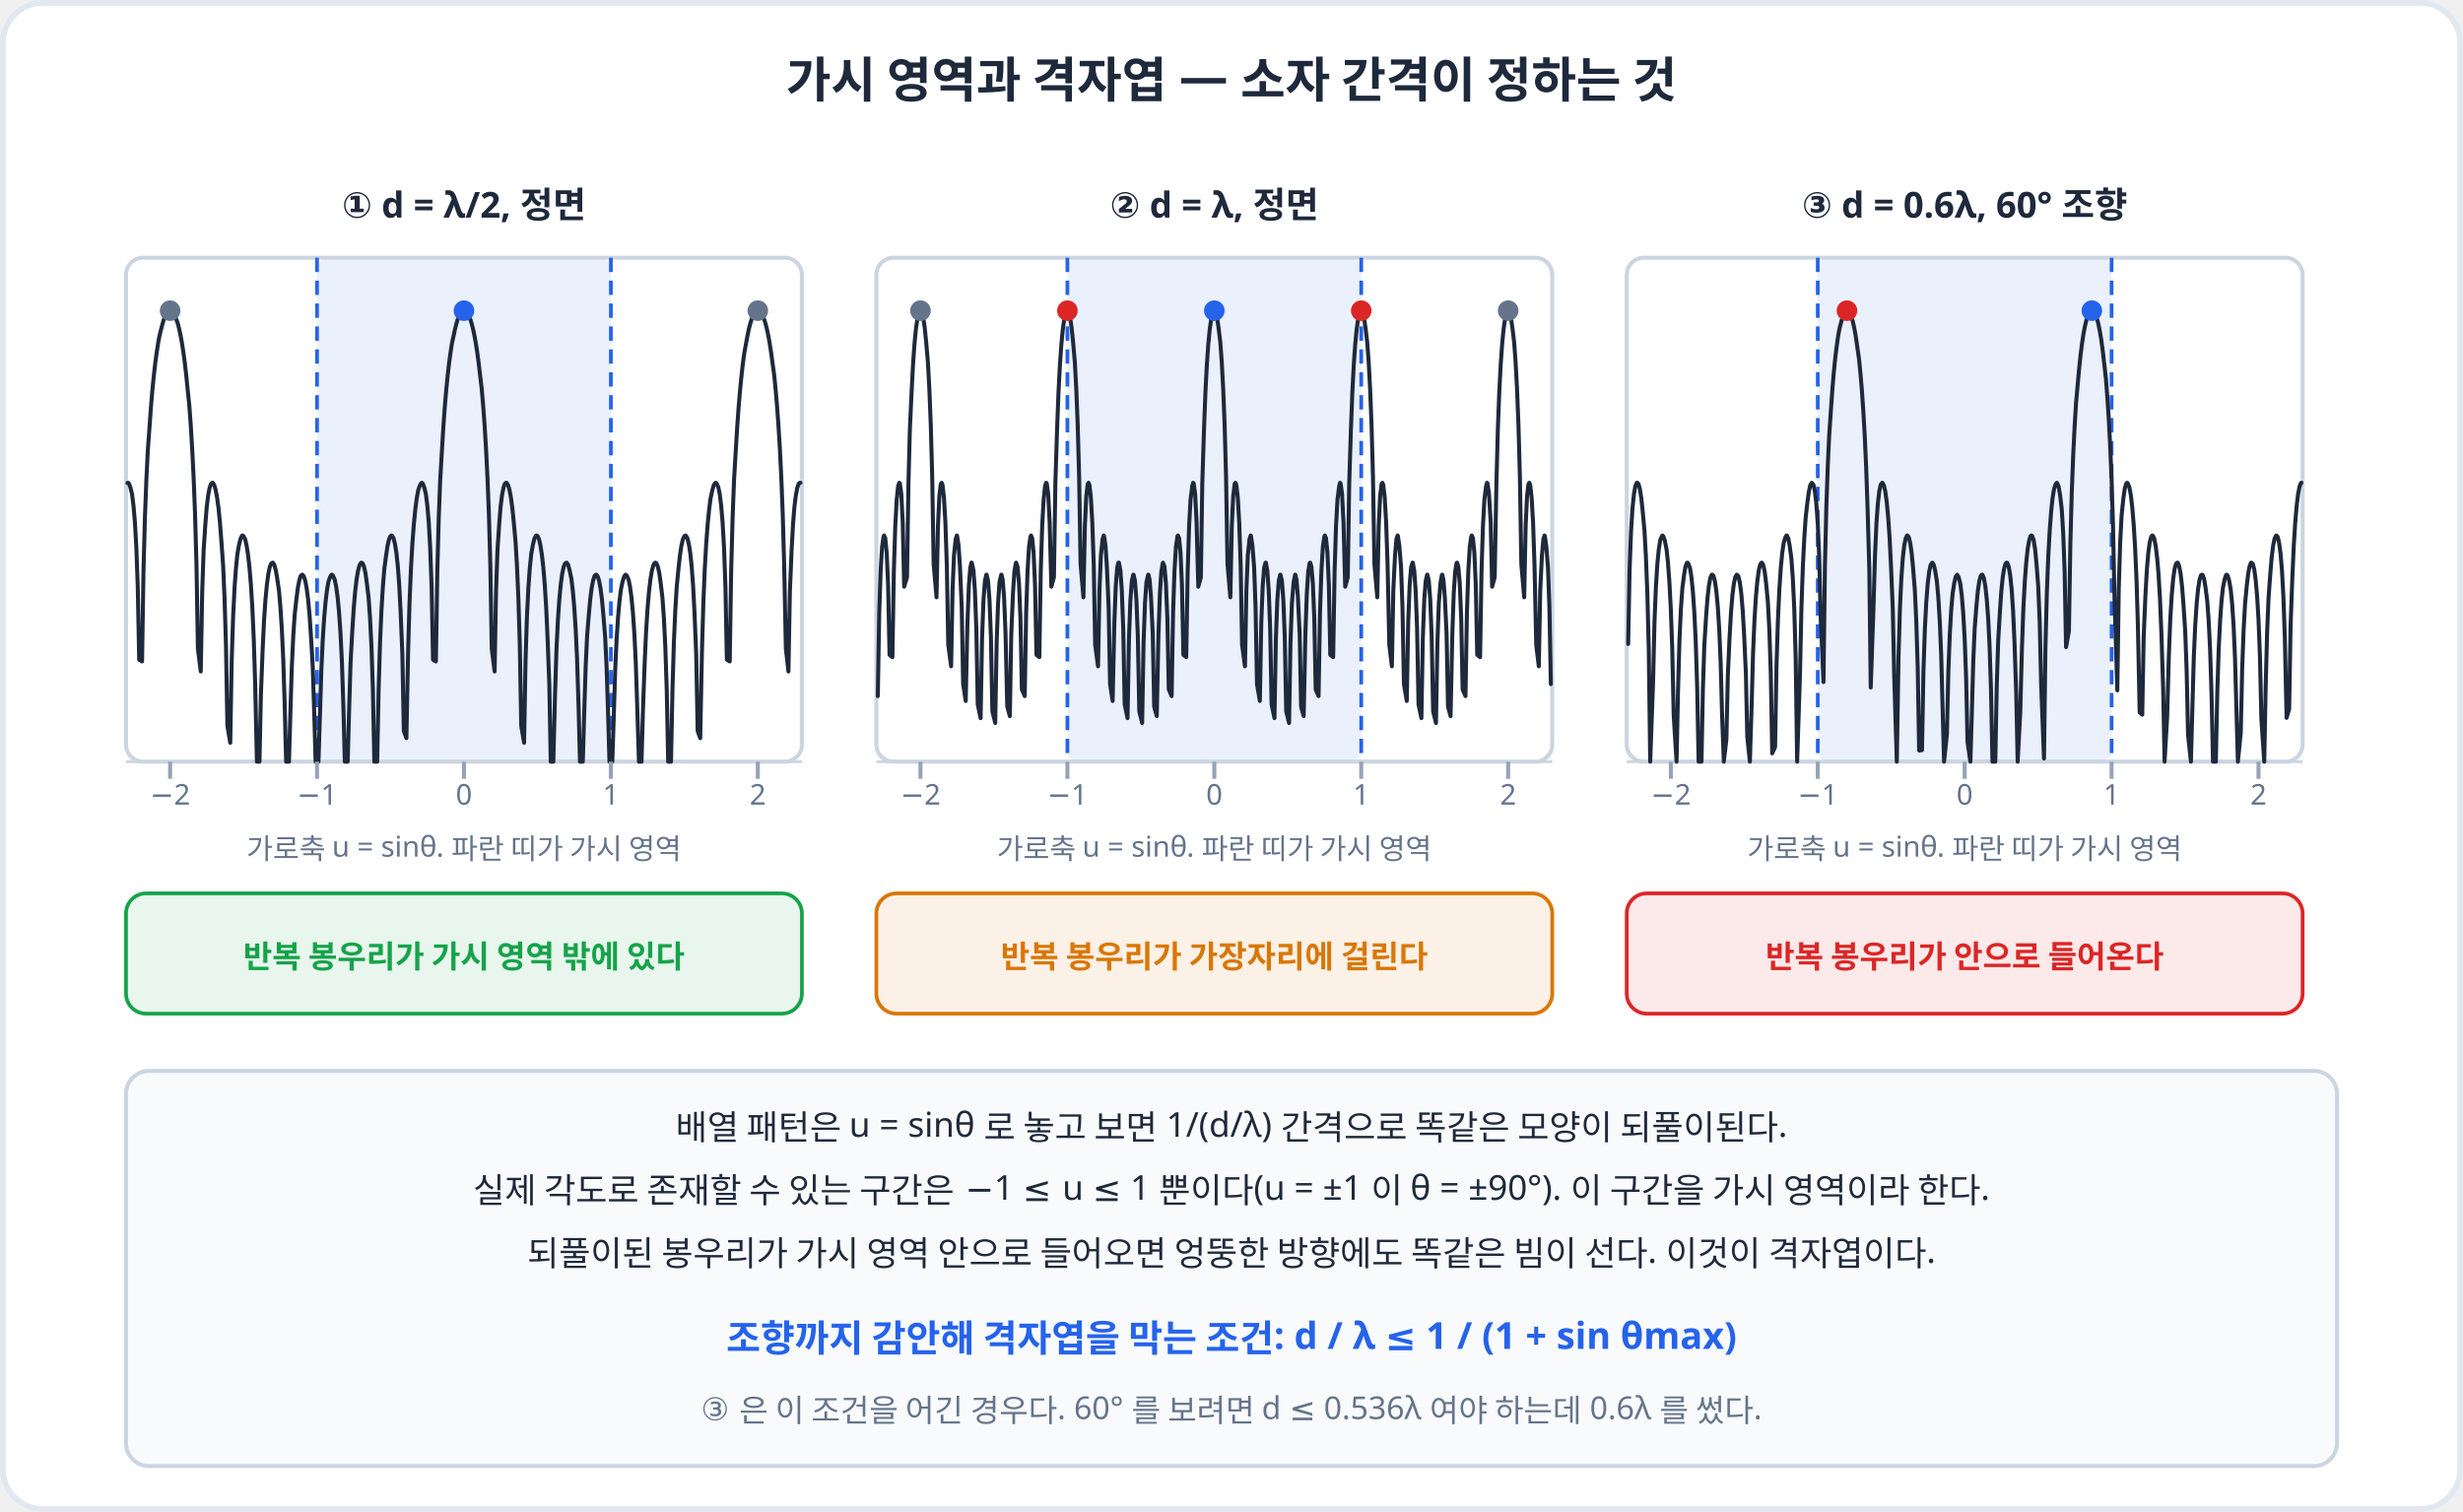
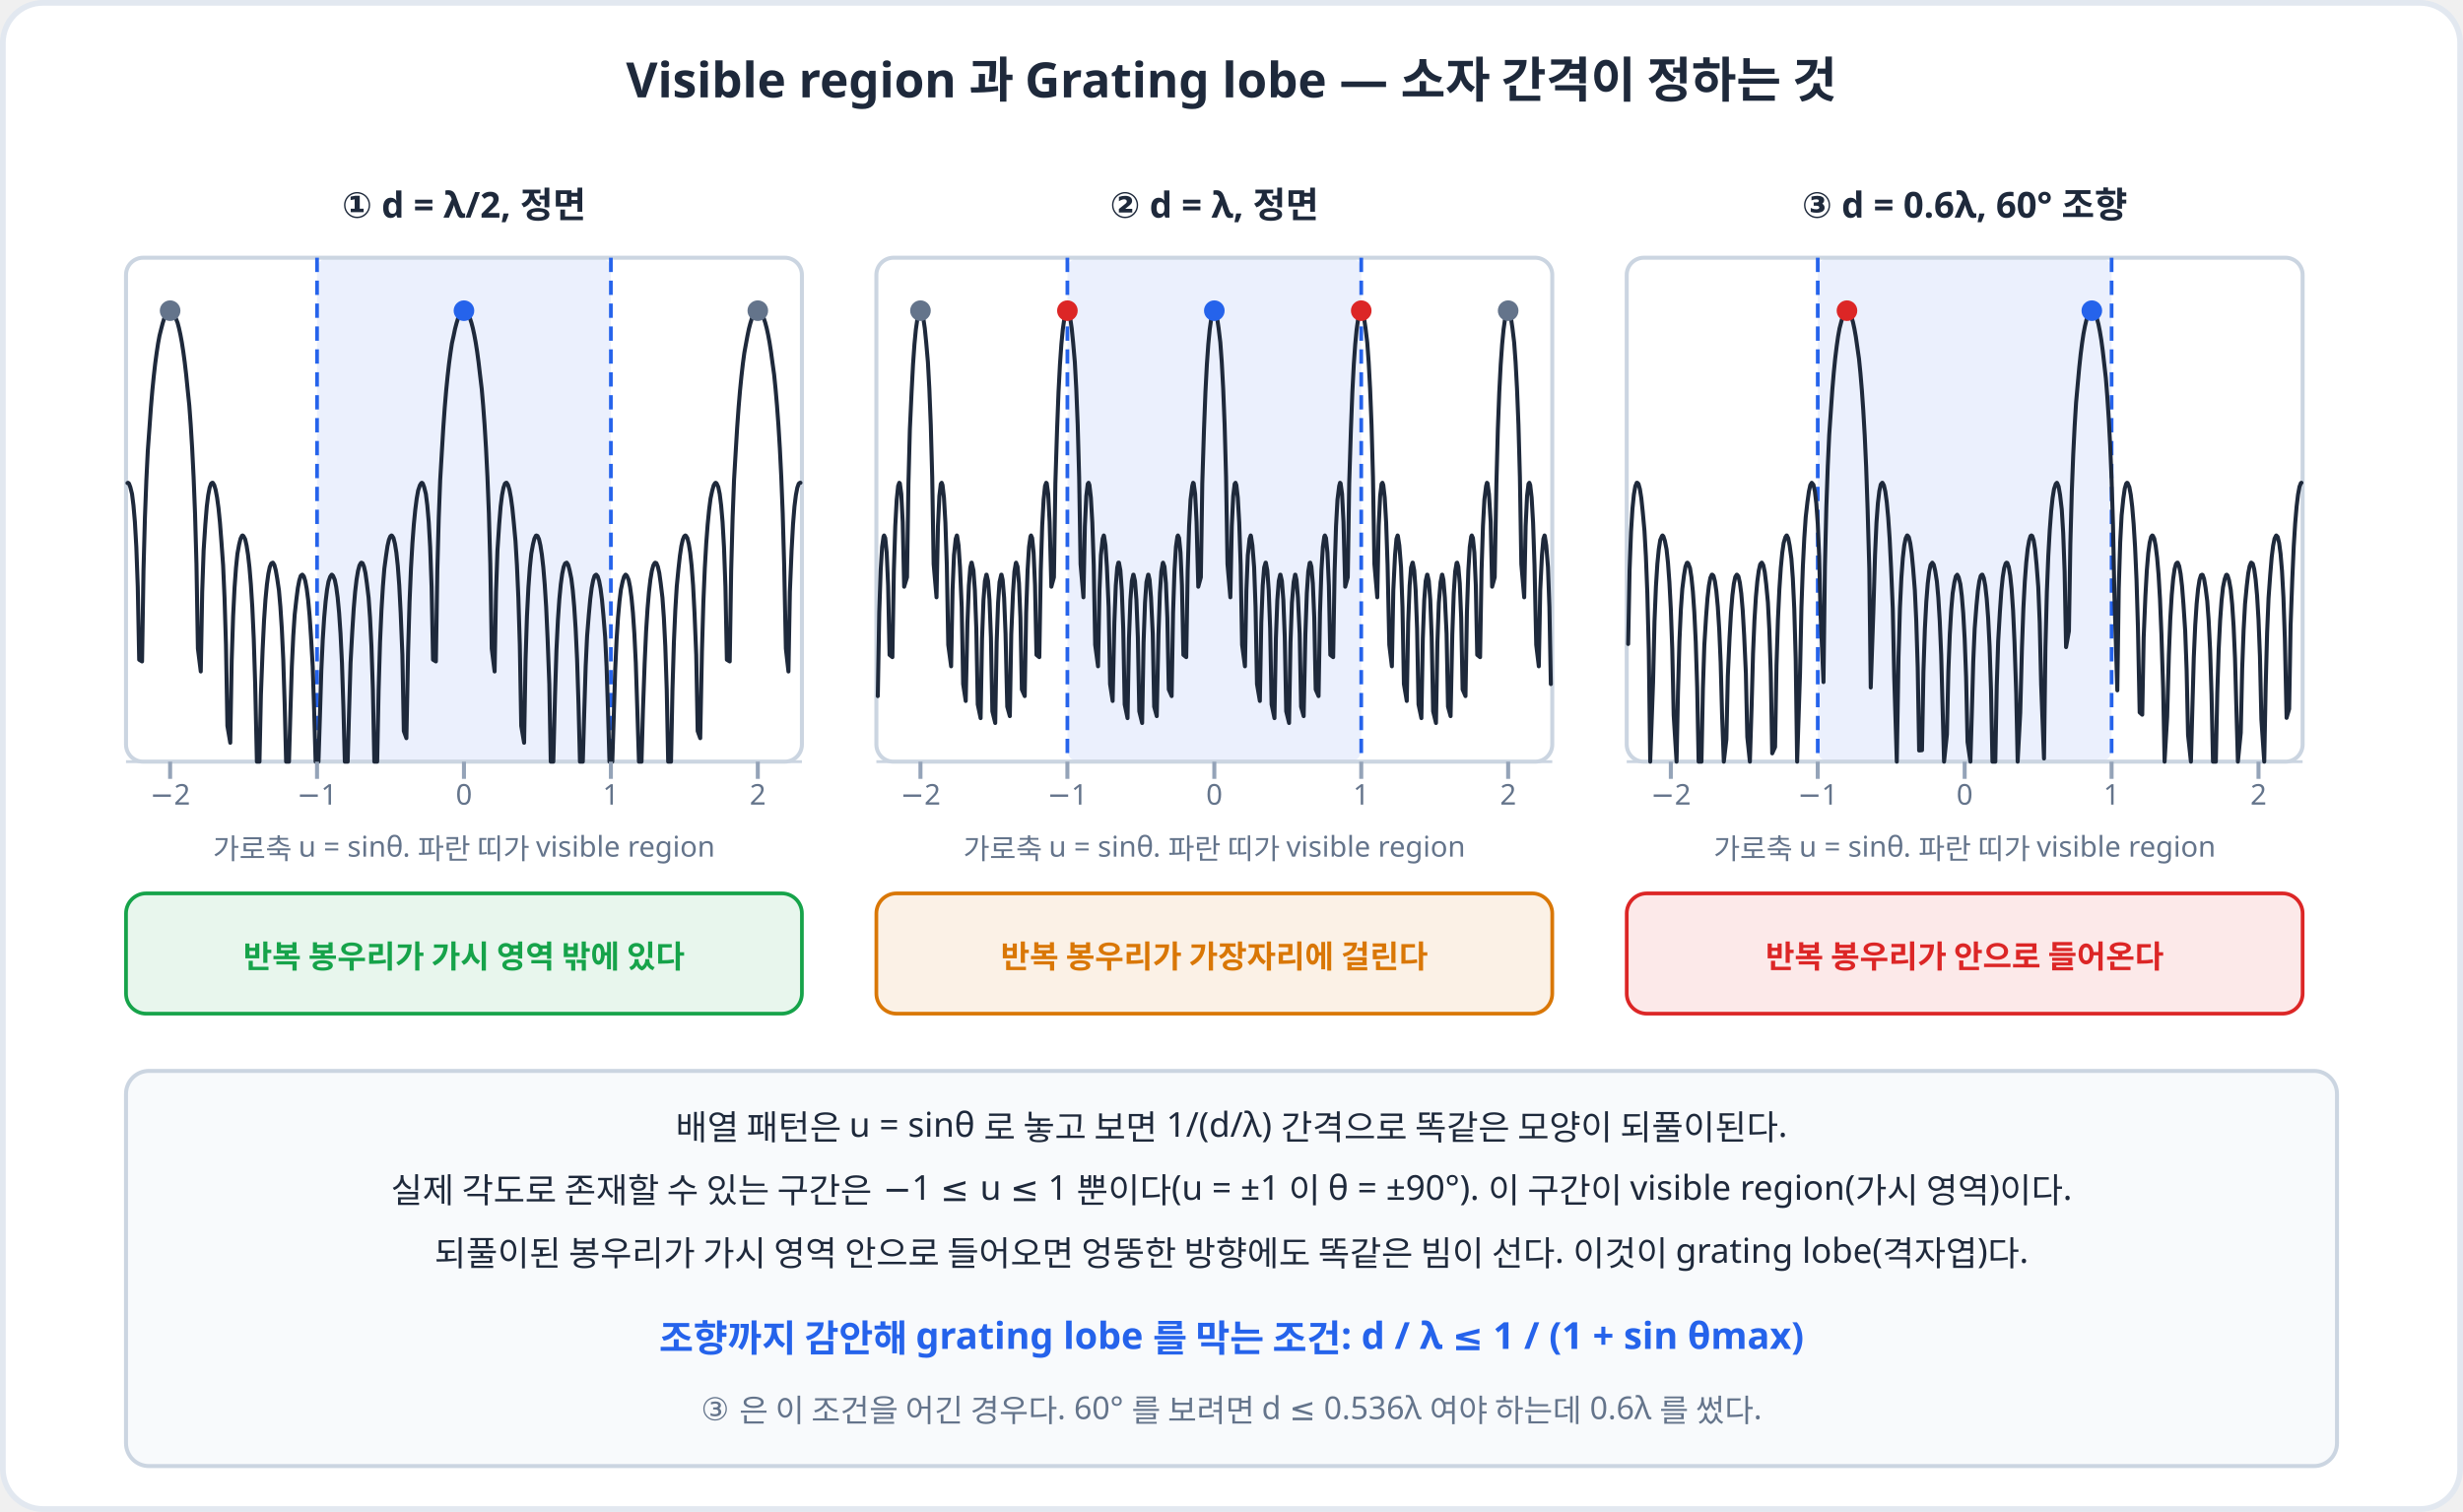
<svg xmlns="http://www.w3.org/2000/svg" width="2580" height="1584" viewBox="0 0 860 528" font-family="Segoe UI, Malgun Gothic, Apple SD Gothic Neo, sans-serif">
  <defs>
    <marker id="ar-mute" viewBox="0 0 10 10" refX="8.5" refY="5" markerWidth="6.5" markerHeight="6.5" orient="auto-start-reverse">
      <path d="M0,0 L10,5 L0,10 z" fill="#64748b" />
    </marker>
    <marker id="ar-blue" viewBox="0 0 10 10" refX="8.5" refY="5" markerWidth="6.5" markerHeight="6.5" orient="auto-start-reverse">
      <path d="M0,0 L10,5 L0,10 z" fill="#2563eb" />
    </marker>
    <marker id="ar-orange" viewBox="0 0 10 10" refX="8.5" refY="5" markerWidth="6.5" markerHeight="6.5" orient="auto-start-reverse">
      <path d="M0,0 L10,5 L0,10 z" fill="#ea580c" />
    </marker>
    <marker id="ar-green" viewBox="0 0 10 10" refX="8.5" refY="5" markerWidth="6.5" markerHeight="6.5" orient="auto-start-reverse">
      <path d="M0,0 L10,5 L0,10 z" fill="#16a34a" />
    </marker>
    <marker id="ar-red" viewBox="0 0 10 10" refX="8.5" refY="5" markerWidth="6.5" markerHeight="6.5" orient="auto-start-reverse">
      <path d="M0,0 L10,5 L0,10 z" fill="#dc2626" />
    </marker>
    <marker id="ar-violet" viewBox="0 0 10 10" refX="8.5" refY="5" markerWidth="6.5" markerHeight="6.5" orient="auto-start-reverse">
      <path d="M0,0 L10,5 L0,10 z" fill="#7c3aed" />
    </marker>
    <marker id="ar-axis" viewBox="0 0 10 10" refX="8.5" refY="5" markerWidth="6.5" markerHeight="6.5" orient="auto-start-reverse">
      <path d="M0,0 L10,5 L0,10 z" fill="#94a3b8" />
    </marker>
    <marker id="ar-sky" viewBox="0 0 10 10" refX="8.5" refY="5" markerWidth="6.5" markerHeight="6.5" orient="auto-start-reverse">
      <path d="M0,0 L10,5 L0,10 z" fill="#0284c7" />
    </marker>
  </defs>
  <rect x="1" y="1" width="858" height="526" rx="14" fill="#ffffff" stroke="#e2e8f0" stroke-width="2" />
-   <text x="430.0" y="34.0" font-size="17" fill="#1e293b" text-anchor="middle" font-weight="700">가시 영역과 격자엽 — 소자 간격이 정하는 것</text>
+   <text x="430.0" y="34.0" font-size="17" fill="#1e293b" text-anchor="middle" font-weight="700">Visible region 과 Grating lobe — 소자 간격이 정하는 것</text>
  <text x="162.0" y="76.0" font-size="12.5" fill="#1e293b" text-anchor="middle" font-weight="700">① d = λ/2, 정면</text>
  <rect x="110.7" y="90.0" width="102.6" height="176.0" rx="4" fill="#2563eb" fill-opacity="0.09" />
  <rect x="44.0" y="90.0" width="236.0" height="176.0" rx="6" fill="none" stroke="#cbd5e1" stroke-width="1.4" />
  <line x1="44.0" y1="266.0" x2="280.0" y2="266.0" stroke="#cbd5e1" stroke-width="1.0" stroke-linecap="butt" />
  <line x1="110.7" y1="90.0" x2="110.7" y2="266.0" stroke="#2563eb" stroke-width="1.3" stroke-linecap="butt" stroke-dasharray="5 3" />
  <line x1="213.3" y1="90.0" x2="213.3" y2="266.0" stroke="#2563eb" stroke-width="1.3" stroke-linecap="butt" stroke-dasharray="5 3" />
  <path d="M44.5,168.7 L44.7,168.6 L45.0,168.8 L45.5,170.1 L46.1,172.5 L46.6,176.5 L47.1,182.3 L47.6,191.1 L48.1,204.9 L48.6,230.4 L49.6,231.0 L50.1,199.3 L50.6,180.8 L51.1,167.7 L51.6,157.5 L52.2,149.2 L52.7,142.2 L53.2,136.3 L53.7,131.3 L54.2,126.9 L54.7,123.2 L55.2,119.9 L55.7,117.2 L56.3,114.8 L56.8,112.9 L57.3,111.3 L57.8,110.1 L58.3,109.3 L58.8,108.7 L59.3,108.5 L59.4,108.5 L59.9,108.7 L60.4,109.2 L60.9,110.0 L61.4,111.2 L62.0,112.7 L62.5,114.6 L63.0,116.9 L63.5,119.6 L64.0,122.8 L64.5,126.5 L65.0,130.8 L65.5,135.8 L66.1,141.6 L66.6,148.4 L67.1,156.6 L67.6,166.6 L68.1,179.3 L68.6,197.0 L69.1,226.5 L70.1,234.5 L70.6,206.7 L71.1,192.2 L71.7,183.1 L72.2,176.9 L72.7,172.9 L73.2,170.3 L73.7,168.9 L74.1,168.6 L74.3,168.6 L74.8,169.4 L75.3,171.1 L75.8,173.8 L76.3,177.5 L76.8,182.5 L77.3,189.0 L77.9,197.4 L78.4,208.8 L78.9,225.2 L79.4,253.5 L80.4,259.4 L80.9,230.6 L81.4,215.2 L81.9,205.2 L82.4,198.3 L82.9,193.4 L83.5,190.1 L84.0,188.1 L84.5,187.1 L84.7,187.0 L85.0,187.2 L85.6,188.3 L86.1,190.5 L86.6,193.7 L87.1,198.1 L87.6,204.1 L88.1,212.0 L88.6,223.0 L89.1,238.9 L89.7,266.0 L90.6,266.0 L91.1,242.7 L91.7,226.9 L92.2,216.6 L92.7,209.3 L93.2,204.1 L93.7,200.4 L94.2,198.0 L94.7,196.8 L95.2,196.5 L95.3,196.5 L95.8,197.3 L96.3,199.2 L96.8,202.1 L97.4,206.2 L97.9,211.9 L98.4,219.6 L98.9,230.2 L99.4,246.0 L99.9,266.0 L100.9,266.0 L101.4,248.8 L101.9,232.7 L102.4,222.1 L102.9,214.6 L103.5,209.2 L104.0,205.3 L104.5,202.7 L105.0,201.1 L105.5,200.7 L105.6,200.7 L106.1,201.3 L106.6,202.9 L107.1,205.6 L107.6,209.5 L108.1,215.0 L108.6,222.5 L109.2,232.9 L109.7,248.4 L110.2,266.0 L111.2,266.0 L111.7,250.4 L112.2,234.1 L112.7,223.3 L113.2,215.6 L113.7,210.0 L114.2,205.9 L114.7,203.1 L115.3,201.4 L115.8,200.7 L115.9,200.7 L116.3,201.1 L116.9,202.5 L117.4,205.0 L117.9,208.7 L118.4,214.0 L118.9,221.3 L119.4,231.5 L119.9,246.8 L120.4,266.0 L121.4,266.0 L121.9,248.0 L122.4,231.5 L123.0,220.5 L123.5,212.6 L124.0,206.7 L124.5,202.4 L125.0,199.4 L125.5,197.5 L126.0,196.6 L126.2,196.5 L126.6,196.7 L127.1,197.9 L127.6,200.1 L128.1,203.7 L128.7,208.7 L129.2,215.7 L129.7,225.7 L130.2,240.8 L130.7,266.0 L131.7,266.0 L132.2,241.0 L132.7,224.3 L133.2,213.0 L133.7,204.8 L134.2,198.6 L134.8,194.1 L135.3,190.7 L135.8,188.5 L136.3,187.3 L136.7,187.0 L136.9,187.1 L137.4,187.9 L137.9,189.9 L138.4,193.0 L138.9,197.7 L139.4,204.4 L139.9,214.0 L140.5,228.7 L141.0,255.3 L141.9,257.8 L142.5,227.3 L143.0,210.2 L143.5,198.4 L144.0,189.7 L144.5,183.1 L145.0,178.0 L145.5,174.1 L146.0,171.3 L146.6,169.5 L147.1,168.7 L147.3,168.6 L147.6,168.8 L148.1,170.1 L148.7,172.5 L149.2,176.5 L149.7,182.3 L150.2,191.1 L150.7,204.9 L151.2,230.4 L152.2,231.0 L152.7,199.3 L153.2,180.8 L153.7,167.7 L154.3,157.5 L154.8,149.2 L155.3,142.2 L155.8,136.3 L156.3,131.3 L156.8,126.9 L157.3,123.2 L157.8,119.9 L158.4,117.2 L158.9,114.8 L159.4,112.9 L159.9,111.3 L160.4,110.1 L160.9,109.3 L161.4,108.7 L161.9,108.5 L162.0,108.5 L162.5,108.7 L163.0,109.2 L163.5,110.0 L164.1,111.2 L164.6,112.7 L165.1,114.6 L165.6,116.9 L166.1,119.6 L166.6,122.8 L167.1,126.5 L167.6,130.8 L168.2,135.8 L168.7,141.6 L169.2,148.4 L169.7,156.6 L170.2,166.6 L170.7,179.3 L171.2,197.0 L171.7,226.5 L172.7,234.5 L173.2,206.7 L173.7,192.2 L174.3,183.1 L174.8,176.9 L175.3,172.9 L175.8,170.3 L176.3,168.9 L176.7,168.6 L176.9,168.6 L177.4,169.4 L177.9,171.1 L178.4,173.8 L178.9,177.5 L179.4,182.5 L180.0,189.0 L180.5,197.4 L181.0,208.8 L181.5,225.2 L182.0,253.5 L183.0,259.4 L183.5,230.6 L184.0,215.2 L184.5,205.2 L185.0,198.3 L185.5,193.4 L186.1,190.1 L186.6,188.1 L187.1,187.1 L187.3,187.0 L187.7,187.2 L188.2,188.3 L188.7,190.5 L189.2,193.7 L189.7,198.1 L190.2,204.1 L190.7,212.0 L191.2,223.0 L191.8,238.9 L192.3,266.0 L193.2,266.0 L193.8,242.7 L194.3,226.9 L194.8,216.6 L195.3,209.3 L195.8,204.1 L196.3,200.4 L196.8,198.0 L197.3,196.8 L197.8,196.5 L197.9,196.5 L198.4,197.3 L198.9,199.2 L199.5,202.1 L200.0,206.2 L200.5,211.9 L201.0,219.6 L201.5,230.2 L202.0,246.0 L202.5,266.0 L203.5,266.0 L204.0,248.8 L204.5,232.7 L205.0,222.1 L205.6,214.6 L206.1,209.2 L206.6,205.3 L207.1,202.7 L207.6,201.1 L208.1,200.7 L208.2,200.7 L208.7,201.3 L209.2,202.9 L209.7,205.6 L210.2,209.5 L210.7,215.0 L211.3,222.5 L211.8,232.9 L212.3,248.4 L212.8,266.0 L213.8,266.0 L214.3,250.4 L214.8,234.1 L215.3,223.3 L215.8,215.6 L216.3,210.0 L216.8,205.9 L217.4,203.1 L217.9,201.4 L218.4,200.7 L218.5,200.7 L218.9,201.1 L219.5,202.5 L220.0,205.0 L220.5,208.7 L221.0,214.0 L221.5,221.3 L222.0,231.5 L222.5,246.8 L223.1,266.0 L224.0,266.0 L224.5,248.0 L225.1,231.5 L225.6,220.5 L226.1,212.6 L226.6,206.7 L227.1,202.4 L227.6,199.4 L228.1,197.5 L228.6,196.6 L228.8,196.5 L229.2,196.7 L229.7,197.9 L230.2,200.1 L230.7,203.7 L231.3,208.7 L231.8,215.7 L232.3,225.7 L232.8,240.8 L233.3,266.0 L234.3,266.0 L234.8,241.0 L235.3,224.3 L235.8,213.0 L236.3,204.8 L236.9,198.6 L237.4,194.1 L237.9,190.7 L238.4,188.5 L238.9,187.3 L239.3,187.0 L239.5,187.1 L240.0,187.9 L240.5,189.9 L241.0,193.0 L241.5,197.7 L242.0,204.4 L242.5,214.0 L243.1,228.7 L243.6,255.3 L244.5,257.8 L245.1,227.3 L245.6,210.2 L246.1,198.4 L246.6,189.7 L247.1,183.1 L247.6,178.0 L248.1,174.1 L248.7,171.3 L249.2,169.5 L249.7,168.7 L249.9,168.6 L250.2,168.8 L250.8,170.1 L251.3,172.5 L251.8,176.5 L252.3,182.3 L252.8,191.1 L253.3,204.9 L253.8,230.4 L254.8,231.0 L255.3,199.3 L255.8,180.8 L256.3,167.7 L256.9,157.5 L257.4,149.2 L257.9,142.2 L258.4,136.3 L258.9,131.3 L259.4,126.9 L259.9,123.2 L260.5,119.9 L261.0,117.2 L261.5,114.8 L262.0,112.9 L262.5,111.3 L263.0,110.1 L263.5,109.3 L264.0,108.7 L264.6,108.5 L264.6,108.5 L265.1,108.7 L265.6,109.2 L266.1,110.0 L266.7,111.2 L267.2,112.7 L267.7,114.6 L268.2,116.9 L268.7,119.6 L269.2,122.8 L269.7,126.5 L270.3,130.8 L270.8,135.8 L271.3,141.6 L271.8,148.4 L272.3,156.6 L272.8,166.6 L273.3,179.3 L273.8,197.0 L274.4,226.5 L275.3,234.5 L275.8,206.7 L276.4,192.2 L276.9,183.1 L277.4,176.9 L277.9,172.9 L278.4,170.3 L278.9,168.9 L279.3,168.6 L279.5,168.6" fill="none" stroke="#1e293b" stroke-width="1.4" stroke-linecap="round" stroke-linejoin="round" />
  <line x1="59.4" y1="266.0" x2="59.4" y2="272.0" stroke="#94a3b8" stroke-width="1.4" stroke-linecap="butt" />
  <text x="59.4" y="281.0" font-size="10" fill="#64748b" text-anchor="middle" font-weight="400">−2</text>
  <line x1="110.7" y1="266.0" x2="110.7" y2="272.0" stroke="#94a3b8" stroke-width="1.4" stroke-linecap="butt" />
  <text x="110.7" y="281.0" font-size="10" fill="#64748b" text-anchor="middle" font-weight="400">−1</text>
  <line x1="162.0" y1="266.0" x2="162.0" y2="272.0" stroke="#94a3b8" stroke-width="1.4" stroke-linecap="butt" />
  <text x="162.0" y="281.0" font-size="10" fill="#64748b" text-anchor="middle" font-weight="400">0</text>
  <line x1="213.3" y1="266.0" x2="213.3" y2="272.0" stroke="#94a3b8" stroke-width="1.4" stroke-linecap="butt" />
  <text x="213.3" y="281.0" font-size="10" fill="#64748b" text-anchor="middle" font-weight="400">1</text>
  <line x1="264.6" y1="266.0" x2="264.6" y2="272.0" stroke="#94a3b8" stroke-width="1.4" stroke-linecap="butt" />
  <text x="264.6" y="281.0" font-size="10" fill="#64748b" text-anchor="middle" font-weight="400">2</text>
  <circle cx="59.4" cy="108.5" r="3.6" fill="#64748b" />
  <circle cx="162.0" cy="108.5" r="3.6" fill="#2563eb" />
  <circle cx="264.6" cy="108.5" r="3.6" fill="#64748b" />
-   <text x="162.0" y="300.0" font-size="10" fill="#64748b" text-anchor="middle" font-weight="400">가로축 u = sinθ. 파란 띠가 가시 영역</text>
+   <text x="162.0" y="300.0" font-size="10" fill="#64748b" text-anchor="middle" font-weight="400">가로축 u = sinθ. 파란 띠가 visible region</text>
  <rect x="44.0" y="312.0" width="236.0" height="42.0" rx="7" fill="#16a34a" fill-opacity="0.1" />
  <rect x="44.0" y="312.0" width="236.0" height="42.0" rx="7" fill="none" stroke="#16a34a" stroke-width="1.3" />
  <text x="162.0" y="338.0" font-size="11" fill="#16a34a" text-anchor="middle" font-weight="700">반복 봉우리가 가시 영역 밖에 있다</text>
  <text x="424.0" y="76.0" font-size="12.5" fill="#1e293b" text-anchor="middle" font-weight="700">② d = λ, 정면</text>
  <rect x="372.7" y="90.0" width="102.6" height="176.0" rx="4" fill="#2563eb" fill-opacity="0.09" />
  <rect x="306.0" y="90.0" width="236.0" height="176.0" rx="6" fill="none" stroke="#cbd5e1" stroke-width="1.4" />
  <line x1="306.0" y1="266.0" x2="542.0" y2="266.0" stroke="#cbd5e1" stroke-width="1.0" stroke-linecap="butt" />
  <line x1="372.7" y1="90.0" x2="372.7" y2="266.0" stroke="#2563eb" stroke-width="1.3" stroke-linecap="butt" stroke-dasharray="5 3" />
  <line x1="475.3" y1="90.0" x2="475.3" y2="266.0" stroke="#2563eb" stroke-width="1.3" stroke-linecap="butt" stroke-dasharray="5 3" />
  <path d="M306.5,243.1 L307.0,214.0 L307.5,199.2 L308.0,191.0 L308.5,187.4 L308.7,187.0 L309.1,187.9 L309.6,193.0 L310.1,204.4 L310.6,228.7 L311.6,229.5 L312.1,199.4 L312.6,183.7 L313.1,174.5 L313.6,169.7 L314.0,168.6 L314.2,168.8 L314.7,172.5 L315.2,182.3 L315.7,204.9 L316.7,201.6 L317.2,168.8 L317.7,149.9 L318.3,136.9 L318.8,127.3 L319.3,120.2 L319.8,115.0 L320.3,111.5 L320.8,109.3 L321.3,108.5 L321.4,108.5 L321.9,109.2 L322.4,111.2 L322.9,114.6 L323.4,119.6 L324.0,126.5 L324.5,135.8 L325.0,148.4 L325.5,166.6 L326.0,197.0 L327.0,208.6 L327.5,183.8 L328.0,173.2 L328.5,169.0 L328.8,168.6 L329.1,169.4 L329.6,173.8 L330.1,182.5 L330.6,197.4 L331.1,225.2 L332.1,232.7 L332.6,206.1 L333.1,193.9 L333.7,188.2 L334.1,187.0 L334.2,187.2 L334.7,190.5 L335.2,198.1 L335.8,212.0 L336.3,238.9 L337.2,244.8 L337.8,217.4 L338.3,204.5 L338.8,198.2 L339.2,196.5 L339.3,196.5 L339.9,199.2 L340.4,206.2 L340.9,219.6 L341.4,246.0 L342.4,250.8 L342.9,223.0 L343.4,209.6 L343.9,202.9 L344.4,200.7 L344.5,200.7 L345.0,202.9 L345.5,209.5 L346.0,222.5 L346.5,248.4 L347.5,252.5 L348.0,224.3 L348.5,210.5 L349.0,203.3 L349.6,200.7 L349.7,200.7 L350.1,202.5 L350.6,208.7 L351.1,221.3 L351.7,246.8 L352.6,250.1 L353.1,221.5 L353.7,207.2 L354.2,199.6 L354.7,196.6 L354.8,196.5 L355.3,197.9 L355.8,203.7 L356.3,215.7 L356.8,240.8 L357.8,243.1 L358.3,214.0 L358.8,199.2 L359.3,191.0 L359.8,187.4 L360.0,187.0 L360.4,187.9 L360.9,193.0 L361.4,204.4 L361.9,228.7 L362.9,229.5 L363.4,199.4 L363.9,183.7 L364.4,174.5 L364.9,169.7 L365.3,168.6 L365.5,168.8 L366.0,172.5 L366.5,182.3 L367.1,204.9 L368.0,201.6 L368.5,168.8 L369.1,149.9 L369.6,136.9 L370.1,127.3 L370.6,120.2 L371.1,115.0 L371.6,111.5 L372.1,109.3 L372.6,108.5 L372.7,108.5 L373.2,109.2 L373.7,111.2 L374.2,114.6 L374.7,119.6 L375.3,126.5 L375.8,135.8 L376.3,148.4 L376.8,166.6 L377.3,197.0 L378.3,208.6 L378.8,183.8 L379.3,173.2 L379.8,169.0 L380.1,168.6 L380.4,169.4 L380.9,173.8 L381.4,182.5 L381.9,197.4 L382.4,225.2 L383.4,232.7 L383.9,206.1 L384.4,193.9 L385.0,188.2 L385.4,187.0 L385.5,187.2 L386.0,190.5 L386.5,198.1 L387.1,212.0 L387.6,238.9 L388.5,244.8 L389.1,217.4 L389.6,204.5 L390.1,198.2 L390.5,196.5 L390.7,196.5 L391.2,199.2 L391.7,206.2 L392.2,219.6 L392.7,246.0 L393.7,250.8 L394.2,223.0 L394.7,209.6 L395.2,202.9 L395.7,200.7 L395.8,200.7 L396.3,202.9 L396.8,209.5 L397.3,222.5 L397.8,248.4 L398.8,252.5 L399.3,224.3 L399.8,210.5 L400.3,203.3 L400.9,200.7 L401.0,200.7 L401.4,202.5 L401.9,208.7 L402.5,221.3 L403.0,246.8 L403.9,250.1 L404.5,221.5 L405.0,207.2 L405.5,199.6 L406.0,196.6 L406.1,196.5 L406.6,197.9 L407.1,203.7 L407.6,215.7 L408.1,240.8 L409.1,243.1 L409.6,214.0 L410.1,199.2 L410.6,191.0 L411.1,187.4 L411.3,187.0 L411.7,187.9 L412.2,193.0 L412.7,204.4 L413.2,228.7 L414.2,229.5 L414.7,199.4 L415.2,183.7 L415.7,174.5 L416.3,169.7 L416.6,168.6 L416.8,168.8 L417.3,172.5 L417.8,182.3 L418.4,204.9 L419.3,201.6 L419.8,168.8 L420.4,149.9 L420.9,136.9 L421.4,127.3 L421.9,120.2 L422.4,115.0 L422.9,111.5 L423.4,109.3 L423.9,108.5 L424.0,108.5 L424.5,109.2 L425.0,111.2 L425.5,114.6 L426.1,119.6 L426.6,126.5 L427.1,135.8 L427.6,148.4 L428.1,166.6 L428.6,197.0 L429.6,208.6 L430.1,183.8 L430.6,173.2 L431.1,169.0 L431.4,168.6 L431.7,169.4 L432.2,173.8 L432.7,182.5 L433.2,197.4 L433.7,225.2 L434.7,232.7 L435.2,206.1 L435.7,193.9 L436.3,188.2 L436.7,187.0 L436.8,187.2 L437.3,190.5 L437.9,198.1 L438.4,212.0 L438.9,238.9 L439.9,244.8 L440.4,217.4 L440.9,204.5 L441.4,198.2 L441.9,196.5 L442.0,196.5 L442.5,199.2 L443.0,206.2 L443.5,219.6 L444.0,246.0 L445.0,250.8 L445.5,223.0 L446.0,209.6 L446.5,202.9 L447.0,200.7 L447.1,200.7 L447.6,202.9 L448.1,209.5 L448.6,222.5 L449.1,248.4 L450.1,252.5 L450.6,224.3 L451.1,210.5 L451.7,203.3 L452.2,200.7 L452.3,200.7 L452.7,202.5 L453.2,208.7 L453.8,221.3 L454.3,246.8 L455.2,250.1 L455.8,221.5 L456.3,207.2 L456.8,199.6 L457.3,196.6 L457.5,196.5 L457.9,197.9 L458.4,203.7 L458.9,215.7 L459.4,240.8 L460.4,243.1 L460.9,214.0 L461.4,199.2 L461.9,191.0 L462.4,187.4 L462.6,187.0 L463.0,187.9 L463.5,193.0 L464.0,204.4 L464.5,228.7 L465.5,229.5 L466.0,199.4 L466.5,183.7 L467.0,174.5 L467.6,169.7 L467.9,168.6 L468.1,168.8 L468.6,172.5 L469.1,182.3 L469.7,204.9 L470.6,201.6 L471.1,168.8 L471.7,149.9 L472.2,136.9 L472.7,127.3 L473.2,120.2 L473.7,115.0 L474.2,111.5 L474.7,109.3 L475.3,108.5 L475.3,108.5 L475.8,109.2 L476.3,111.2 L476.8,114.6 L477.4,119.6 L477.9,126.5 L478.4,135.8 L478.9,148.4 L479.4,166.6 L479.9,197.0 L480.9,208.6 L481.4,183.8 L481.9,173.2 L482.4,169.0 L482.7,168.6 L483.0,169.4 L483.5,173.8 L484.0,182.5 L484.5,197.4 L485.1,225.2 L486.0,232.7 L486.5,206.1 L487.1,193.9 L487.6,188.2 L488.0,187.0 L488.1,187.2 L488.6,190.5 L489.2,198.1 L489.7,212.0 L490.2,238.9 L491.2,244.8 L491.7,217.4 L492.2,204.5 L492.7,198.2 L493.2,196.5 L493.3,196.5 L493.8,199.2 L494.3,206.2 L494.8,219.6 L495.3,246.0 L496.3,250.8 L496.8,223.0 L497.3,209.6 L497.8,202.9 L498.3,200.7 L498.4,200.7 L498.9,202.9 L499.4,209.5 L499.9,222.5 L500.4,248.4 L501.4,252.5 L501.9,224.3 L502.4,210.5 L503.0,203.3 L503.5,200.7 L503.6,200.7 L504.0,202.5 L504.5,208.7 L505.1,221.3 L505.6,246.8 L506.5,250.1 L507.1,221.5 L507.6,207.2 L508.1,199.6 L508.6,196.6 L508.8,196.5 L509.2,197.9 L509.7,203.7 L510.2,215.7 L510.7,240.8 L511.7,243.1 L512.2,214.0 L512.7,199.2 L513.2,191.0 L513.7,187.4 L513.9,187.0 L514.3,187.9 L514.8,193.0 L515.3,204.4 L515.8,228.7 L516.8,229.5 L517.3,199.4 L517.8,183.7 L518.3,174.5 L518.9,169.7 L519.2,168.6 L519.4,168.8 L519.9,172.5 L520.5,182.3 L521.0,204.9 L521.9,201.6 L522.5,168.8 L523.0,149.9 L523.5,136.9 L524.0,127.3 L524.5,120.2 L525.0,115.0 L525.5,111.5 L526.0,109.3 L526.6,108.5 L526.6,108.5 L527.1,109.2 L527.6,111.2 L528.1,114.6 L528.7,119.6 L529.2,126.5 L529.7,135.8 L530.2,148.4 L530.7,166.6 L531.2,197.0 L532.2,208.6 L532.7,183.8 L533.2,173.2 L533.7,169.0 L534.0,168.6 L534.3,169.4 L534.8,173.8 L535.3,182.5 L535.8,197.4 L536.4,225.2 L537.3,232.7 L537.8,206.1 L538.4,193.9 L538.9,188.2 L539.3,187.0 L539.4,187.2 L539.9,190.5 L540.5,198.1 L541.0,212.0 L541.5,238.9" fill="none" stroke="#1e293b" stroke-width="1.4" stroke-linecap="round" stroke-linejoin="round" />
  <line x1="321.4" y1="266.0" x2="321.4" y2="272.0" stroke="#94a3b8" stroke-width="1.4" stroke-linecap="butt" />
  <text x="321.4" y="281.0" font-size="10" fill="#64748b" text-anchor="middle" font-weight="400">−2</text>
  <line x1="372.7" y1="266.0" x2="372.7" y2="272.0" stroke="#94a3b8" stroke-width="1.4" stroke-linecap="butt" />
  <text x="372.7" y="281.0" font-size="10" fill="#64748b" text-anchor="middle" font-weight="400">−1</text>
  <line x1="424.0" y1="266.0" x2="424.0" y2="272.0" stroke="#94a3b8" stroke-width="1.4" stroke-linecap="butt" />
  <text x="424.0" y="281.0" font-size="10" fill="#64748b" text-anchor="middle" font-weight="400">0</text>
  <line x1="475.3" y1="266.0" x2="475.3" y2="272.0" stroke="#94a3b8" stroke-width="1.4" stroke-linecap="butt" />
  <text x="475.3" y="281.0" font-size="10" fill="#64748b" text-anchor="middle" font-weight="400">1</text>
  <line x1="526.6" y1="266.0" x2="526.6" y2="272.0" stroke="#94a3b8" stroke-width="1.4" stroke-linecap="butt" />
  <text x="526.6" y="281.0" font-size="10" fill="#64748b" text-anchor="middle" font-weight="400">2</text>
  <circle cx="321.4" cy="108.5" r="3.6" fill="#64748b" />
  <circle cx="372.7" cy="108.5" r="3.6" fill="#dc2626" />
  <circle cx="424.0" cy="108.5" r="3.6" fill="#2563eb" />
  <circle cx="475.3" cy="108.5" r="3.6" fill="#dc2626" />
  <circle cx="526.6" cy="108.5" r="3.6" fill="#64748b" />
-   <text x="424.0" y="300.0" font-size="10" fill="#64748b" text-anchor="middle" font-weight="400">가로축 u = sinθ. 파란 띠가 가시 영역</text>
+   <text x="424.0" y="300.0" font-size="10" fill="#64748b" text-anchor="middle" font-weight="400">가로축 u = sinθ. 파란 띠가 visible region</text>
  <rect x="306.0" y="312.0" width="236.0" height="42.0" rx="7" fill="#d97706" fill-opacity="0.1" />
  <rect x="306.0" y="312.0" width="236.0" height="42.0" rx="7" fill="none" stroke="#d97706" stroke-width="1.3" />
  <text x="424.0" y="338.0" font-size="11" fill="#d97706" text-anchor="middle" font-weight="700">반복 봉우리가 가장자리에 걸린다</text>
  <text x="686.0" y="76.0" font-size="12.5" fill="#1e293b" text-anchor="middle" font-weight="700">③ d = 0.6λ, 60° 조향</text>
  <rect x="634.7" y="90.0" width="102.6" height="176.0" rx="4" fill="#2563eb" fill-opacity="0.09" />
  <rect x="568.0" y="90.0" width="236.0" height="176.0" rx="6" fill="none" stroke="#cbd5e1" stroke-width="1.4" />
  <line x1="568.0" y1="266.0" x2="804.0" y2="266.0" stroke="#cbd5e1" stroke-width="1.0" stroke-linecap="butt" />
  <line x1="634.7" y1="90.0" x2="634.7" y2="266.0" stroke="#2563eb" stroke-width="1.3" stroke-linecap="butt" stroke-dasharray="5 3" />
  <line x1="737.3" y1="90.0" x2="737.3" y2="266.0" stroke="#2563eb" stroke-width="1.3" stroke-linecap="butt" stroke-dasharray="5 3" />
  <path d="M568.5,224.9 L569.0,199.1 L569.5,185.8 L570.0,177.7 L570.5,172.7 L571.0,169.8 L571.5,168.6 L571.7,168.6 L572.1,169.0 L572.6,170.8 L573.1,174.0 L573.6,178.8 L574.2,185.4 L574.7,194.4 L575.2,207.2 L575.7,226.8 L576.2,266.0 L577.2,238.2 L577.7,217.0 L578.2,204.8 L578.7,196.9 L579.2,191.8 L579.7,188.6 L580.3,187.2 L580.5,187.0 L580.8,187.3 L581.3,188.8 L581.9,191.8 L582.4,196.5 L582.9,203.3 L583.4,212.8 L583.9,226.7 L584.4,249.8 L585.4,266.0 L585.9,241.6 L586.4,223.9 L586.9,212.9 L587.4,205.7 L588.0,200.9 L588.5,197.9 L589.0,196.6 L589.2,196.5 L589.5,196.8 L590.1,198.4 L590.6,201.6 L591.1,206.6 L591.6,213.8 L592.1,224.2 L592.6,240.1 L593.1,266.0 L594.1,266.0 L594.6,240.5 L595.1,225.3 L595.7,215.5 L596.2,208.9 L596.7,204.5 L597.2,201.8 L597.7,200.7 L597.9,200.7 L598.3,201.1 L598.8,203.0 L599.3,206.5 L599.8,211.9 L600.3,219.8 L600.8,231.4 L601.3,249.9 L601.9,266.0 L602.8,258.2 L603.3,236.1 L603.9,222.8 L604.4,214.0 L604.9,207.9 L605.4,203.9 L605.9,201.5 L606.4,200.7 L606.5,200.7 L607.0,201.3 L607.5,203.5 L608.0,207.3 L608.5,213.2 L609.0,221.9 L609.6,235.1 L610.1,257.4 L611.0,266.0 L611.6,246.8 L612.1,228.3 L612.6,216.6 L613.1,208.5 L613.6,203.0 L614.1,199.3 L614.6,197.1 L615.1,196.5 L615.2,196.5 L615.7,197.4 L616.2,199.8 L616.7,204.0 L617.3,210.4 L617.8,220.0 L618.3,235.1 L618.8,263.1 L619.8,260.9 L620.3,232.4 L620.8,216.4 L621.3,205.8 L621.8,198.3 L622.3,193.1 L622.8,189.6 L623.4,187.6 L623.8,187.0 L623.9,187.0 L624.4,188.0 L624.9,190.6 L625.5,195.1 L626.0,202.0 L626.5,212.6 L627.0,230.2 L627.5,266.0 L628.5,235.4 L629.0,212.2 L629.5,197.9 L630.0,187.9 L630.5,180.6 L631.1,175.3 L631.6,171.7 L632.1,169.4 L632.6,168.6 L632.6,168.6 L633.2,169.3 L633.7,171.6 L634.2,175.9 L634.7,182.9 L635.2,194.3 L635.7,214.7 L636.7,238.2 L637.2,198.0 L637.7,177.1 L638.2,162.7 L638.7,151.9 L639.3,143.2 L639.8,136.0 L640.3,130.1 L640.8,125.1 L641.3,121.0 L641.8,117.5 L642.3,114.7 L642.9,112.4 L643.4,110.7 L643.9,109.5 L644.4,108.8 L644.9,108.5 L645.0,108.5 L645.5,108.8 L646.0,109.5 L646.5,110.8 L647.0,112.5 L647.5,114.8 L648.0,117.6 L648.5,121.1 L649.1,125.3 L649.6,130.3 L650.1,136.2 L650.6,143.4 L651.1,152.1 L651.6,163.1 L652.1,177.6 L652.7,198.7 L653.2,240.1 L654.1,213.9 L654.7,193.8 L655.2,182.6 L655.7,175.7 L656.2,171.5 L656.7,169.2 L657.2,168.6 L657.3,168.6 L657.8,169.5 L658.3,171.7 L658.8,175.4 L659.3,180.8 L659.8,188.1 L660.3,198.2 L660.9,212.7 L661.4,236.3 L662.3,266.0 L662.9,229.5 L663.4,212.3 L663.9,201.8 L664.4,194.9 L664.9,190.5 L665.4,188.0 L665.9,187.0 L666.0,187.0 L666.5,187.6 L667.0,189.7 L667.5,193.2 L668.0,198.5 L668.6,206.1 L669.1,216.8 L669.6,233.0 L670.1,262.1 L671.1,262.0 L671.6,234.6 L672.1,219.7 L672.6,210.2 L673.1,203.8 L673.6,199.7 L674.1,197.3 L674.7,196.5 L674.7,196.5 L675.2,197.2 L675.7,199.3 L676.3,203.1 L676.8,208.7 L677.3,216.9 L677.8,228.7 L678.3,247.5 L678.8,266.0 L679.8,256.5 L680.3,234.6 L680.8,221.6 L681.3,213.0 L681.8,207.2 L682.4,203.4 L682.9,201.3 L683.4,200.7 L683.4,200.7 L683.9,201.6 L684.5,204.0 L685.0,208.1 L685.5,214.2 L686.0,223.1 L686.5,236.5 L687.0,259.1 L688.0,266.0 L688.5,249.2 L689.0,231.0 L689.5,219.5 L690.1,211.7 L690.6,206.4 L691.1,203.0 L691.6,201.1 L692.0,200.7 L692.2,200.7 L692.7,201.9 L693.2,204.6 L693.7,209.1 L694.2,215.8 L694.7,225.7 L695.2,241.0 L695.7,266.0 L696.7,266.0 L697.2,239.5 L697.7,223.9 L698.3,213.6 L698.8,206.4 L699.3,201.5 L699.8,198.4 L700.3,196.8 L700.6,196.5 L700.9,196.6 L701.4,198.0 L701.9,201.0 L702.4,205.8 L702.9,213.2 L703.4,224.3 L704.0,242.3 L704.5,266.0 L705.4,249.0 L706.0,226.2 L706.5,212.4 L707.0,203.0 L707.5,196.4 L708.0,191.7 L708.5,188.8 L709.0,187.2 L709.3,187.0 L709.6,187.2 L710.1,188.7 L710.6,191.9 L711.1,197.1 L711.7,205.0 L712.2,217.4 L712.7,239.0 L713.7,264.9 L714.2,226.1 L714.7,206.8 L715.2,194.1 L715.7,185.2 L716.2,178.6 L716.7,173.9 L717.2,170.8 L717.8,169.0 L718.2,168.6 L718.3,168.7 L718.8,169.9 L719.3,172.8 L719.9,177.9 L720.4,186.1 L720.9,199.6 L721.4,226.0 L722.4,220.4 L722.9,189.9 L723.4,171.8 L723.9,158.8 L724.4,148.8 L724.9,140.6 L725.5,133.9 L726.0,128.4 L726.5,123.7 L727.0,119.8 L727.5,116.5 L728.0,113.9 L728.5,111.8 L729.0,110.3 L729.6,109.2 L730.1,108.6 L730.4,108.5 L730.6,108.6 L731.1,109.0 L731.7,109.9 L732.2,111.3 L732.7,113.2 L733.2,115.7 L733.7,118.7 L734.2,122.4 L734.7,126.8 L735.3,132.1 L735.8,138.5 L736.3,146.1 L736.8,155.5 L737.3,167.4 L737.8,183.6 L738.3,208.7 L739.3,241.1 L739.8,205.6 L740.3,189.5 L740.8,180.0 L741.4,174.1 L741.9,170.6 L742.4,168.9 L742.7,168.6 L742.9,168.7 L743.5,170.1 L744.0,172.8 L744.5,177.0 L745.0,183.0 L745.5,191.1 L746.0,202.4 L746.5,219.1 L747.1,248.8 L748.0,249.6 L748.5,222.6 L749.1,208.2 L749.6,199.2 L750.1,193.2 L750.6,189.5 L751.1,187.5 L751.5,187.0 L751.7,187.1 L752.2,188.1 L752.7,190.7 L753.2,194.8 L753.7,200.7 L754.2,209.2 L754.7,221.4 L755.3,240.5 L755.8,266.0 L756.7,250.4 L757.3,228.8 L757.8,216.1 L758.3,207.8 L758.8,202.2 L759.3,198.7 L759.8,196.9 L760.2,196.5 L760.4,196.5 L760.9,197.7 L761.4,200.4 L761.9,204.7 L762.4,211.1 L763.0,220.3 L763.5,233.9 L764.0,256.7 L765.0,266.0 L765.5,247.6 L766.0,229.6 L766.5,218.4 L767.0,210.8 L767.5,205.7 L768.0,202.5 L768.5,200.9 L768.9,200.7 L769.1,200.8 L769.6,202.2 L770.1,205.2 L770.7,209.9 L771.2,216.8 L771.7,227.0 L772.2,242.6 L772.7,266.0 L773.7,266.0 L774.2,242.0 L774.7,226.6 L775.2,216.6 L775.7,209.7 L776.2,205.1 L776.8,202.2 L777.3,200.8 L777.5,200.7 L777.8,201.0 L778.3,202.6 L778.9,205.9 L779.4,211.0 L779.9,218.6 L780.4,230.0 L780.9,248.3 L781.4,266.0 L782.4,255.9 L782.9,233.5 L783.4,220.0 L783.9,210.9 L784.5,204.6 L785.0,200.3 L785.5,197.7 L786.0,196.5 L786.1,196.5 L786.6,196.9 L787.1,198.8 L787.6,202.4 L788.1,208.0 L788.6,216.4 L789.1,229.2 L789.6,251.2 L790.6,266.0 L791.1,239.8 L791.6,221.0 L792.1,208.9 L792.7,200.6 L793.2,194.6 L793.7,190.6 L794.2,188.1 L794.7,187.1 L794.8,187.0 L795.3,187.5 L795.8,189.6 L796.3,193.4 L796.8,199.4 L797.3,208.6 L797.8,223.2 L798.4,250.7 L799.3,247.6 L799.8,218.5 L800.4,202.0 L800.9,190.8 L801.4,182.8 L801.9,176.9 L802.4,172.7 L802.9,170.0 L803.4,168.7 L803.6,168.6" fill="none" stroke="#1e293b" stroke-width="1.4" stroke-linecap="round" stroke-linejoin="round" />
  <line x1="583.4" y1="266.0" x2="583.4" y2="272.0" stroke="#94a3b8" stroke-width="1.4" stroke-linecap="butt" />
  <text x="583.4" y="281.0" font-size="10" fill="#64748b" text-anchor="middle" font-weight="400">−2</text>
  <line x1="634.7" y1="266.0" x2="634.7" y2="272.0" stroke="#94a3b8" stroke-width="1.4" stroke-linecap="butt" />
  <text x="634.7" y="281.0" font-size="10" fill="#64748b" text-anchor="middle" font-weight="400">−1</text>
  <line x1="686.0" y1="266.0" x2="686.0" y2="272.0" stroke="#94a3b8" stroke-width="1.4" stroke-linecap="butt" />
  <text x="686.0" y="281.0" font-size="10" fill="#64748b" text-anchor="middle" font-weight="400">0</text>
  <line x1="737.3" y1="266.0" x2="737.3" y2="272.0" stroke="#94a3b8" stroke-width="1.4" stroke-linecap="butt" />
  <text x="737.3" y="281.0" font-size="10" fill="#64748b" text-anchor="middle" font-weight="400">1</text>
  <line x1="788.6" y1="266.0" x2="788.6" y2="272.0" stroke="#94a3b8" stroke-width="1.4" stroke-linecap="butt" />
  <text x="788.6" y="281.0" font-size="10" fill="#64748b" text-anchor="middle" font-weight="400">2</text>
  <circle cx="644.9" cy="108.5" r="3.6" fill="#dc2626" />
  <circle cx="730.4" cy="108.5" r="3.6" fill="#2563eb" />
-   <text x="686.0" y="300.0" font-size="10" fill="#64748b" text-anchor="middle" font-weight="400">가로축 u = sinθ. 파란 띠가 가시 영역</text>
+   <text x="686.0" y="300.0" font-size="10" fill="#64748b" text-anchor="middle" font-weight="400">가로축 u = sinθ. 파란 띠가 visible region</text>
  <rect x="568.0" y="312.0" width="236.0" height="42.0" rx="7" fill="#dc2626" fill-opacity="0.1" />
  <rect x="568.0" y="312.0" width="236.0" height="42.0" rx="7" fill="none" stroke="#dc2626" stroke-width="1.3" />
  <text x="686.0" y="338.0" font-size="11" fill="#dc2626" text-anchor="middle" font-weight="700">반복 봉우리가 안으로 들어온다</text>
  <rect x="44.0" y="374.0" width="772.0" height="138.0" rx="8" fill="#f8fafc" stroke="#cbd5e1" stroke-width="1.4" />
  <text x="430.0" y="398.0" font-size="12" fill="#1e293b" text-anchor="middle" font-weight="400">배열 패턴은 u = sinθ 로 놓고 보면 1/(d/λ) 간격으로 똑같은 모양이 되풀이된다.</text>
-   <text x="430.0" y="420.0" font-size="12" fill="#1e293b" text-anchor="middle" font-weight="400">실제 각도로 존재할 수 있는 구간은 −1 ≤ u ≤ 1 뿐이다(u = ±1 이 θ = ±90°). 이 구간을 가시 영역이라 한다.</text>
-   <text x="430.0" y="442.0" font-size="12" fill="#1e293b" text-anchor="middle" font-weight="400">되풀이된 봉우리가 가시 영역 안으로 들어오면 엉뚱한 방향에도 똑같은 빔이 선다. 이것이 격자엽이다.</text>
-   <text x="430.0" y="472.0" font-size="13" fill="#2563eb" text-anchor="middle" font-weight="700">조향까지 감안해 격자엽을 막는 조건:   d / λ  ≤  1 / (1 + sin θmax)</text>
+   <text x="430.0" y="420.0" font-size="12" fill="#1e293b" text-anchor="middle" font-weight="400">실제 각도로 존재할 수 있는 구간은 −1 ≤ u ≤ 1 뿐이다(u = ±1 이 θ = ±90°). 이 구간이 visible region(가시 영역)이다.</text>
+   <text x="430.0" y="442.0" font-size="12" fill="#1e293b" text-anchor="middle" font-weight="400">되풀이된 봉우리가 가시 영역 안으로 들어오면 엉뚱한 방향에도 똑같은 빔이 선다. 이것이 grating lobe(격자엽)다.</text>
+   <text x="430.0" y="472.0" font-size="13" fill="#2563eb" text-anchor="middle" font-weight="700">조향까지 감안해 grating lobe 를 막는 조건:   d / λ  ≤  1 / (1 + sin θmax)</text>
  <text x="430.0" y="496.0" font-size="11" fill="#64748b" text-anchor="middle" font-weight="400">③ 은 이 조건을 어긴 경우다. 60° 를 보려면 d ≤ 0.536λ 여야 하는데 0.6λ 를 썼다.</text>
</svg>
